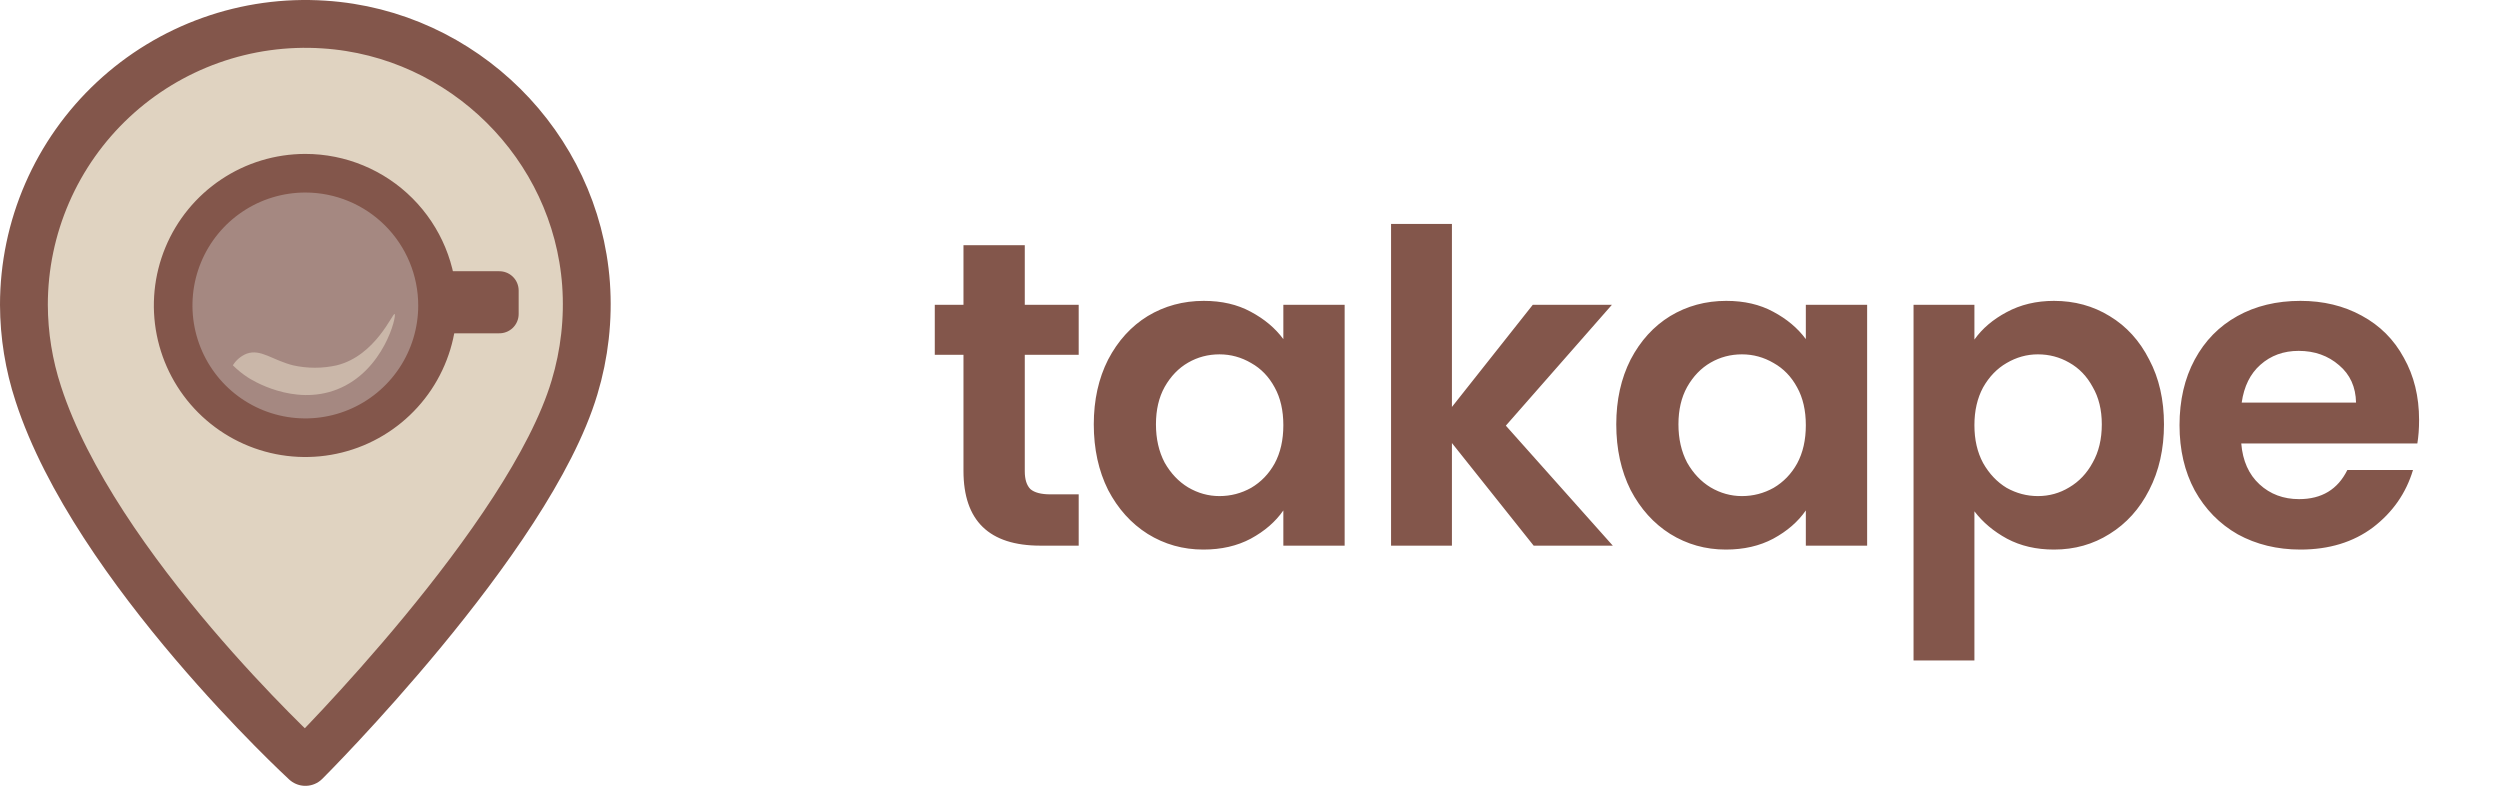
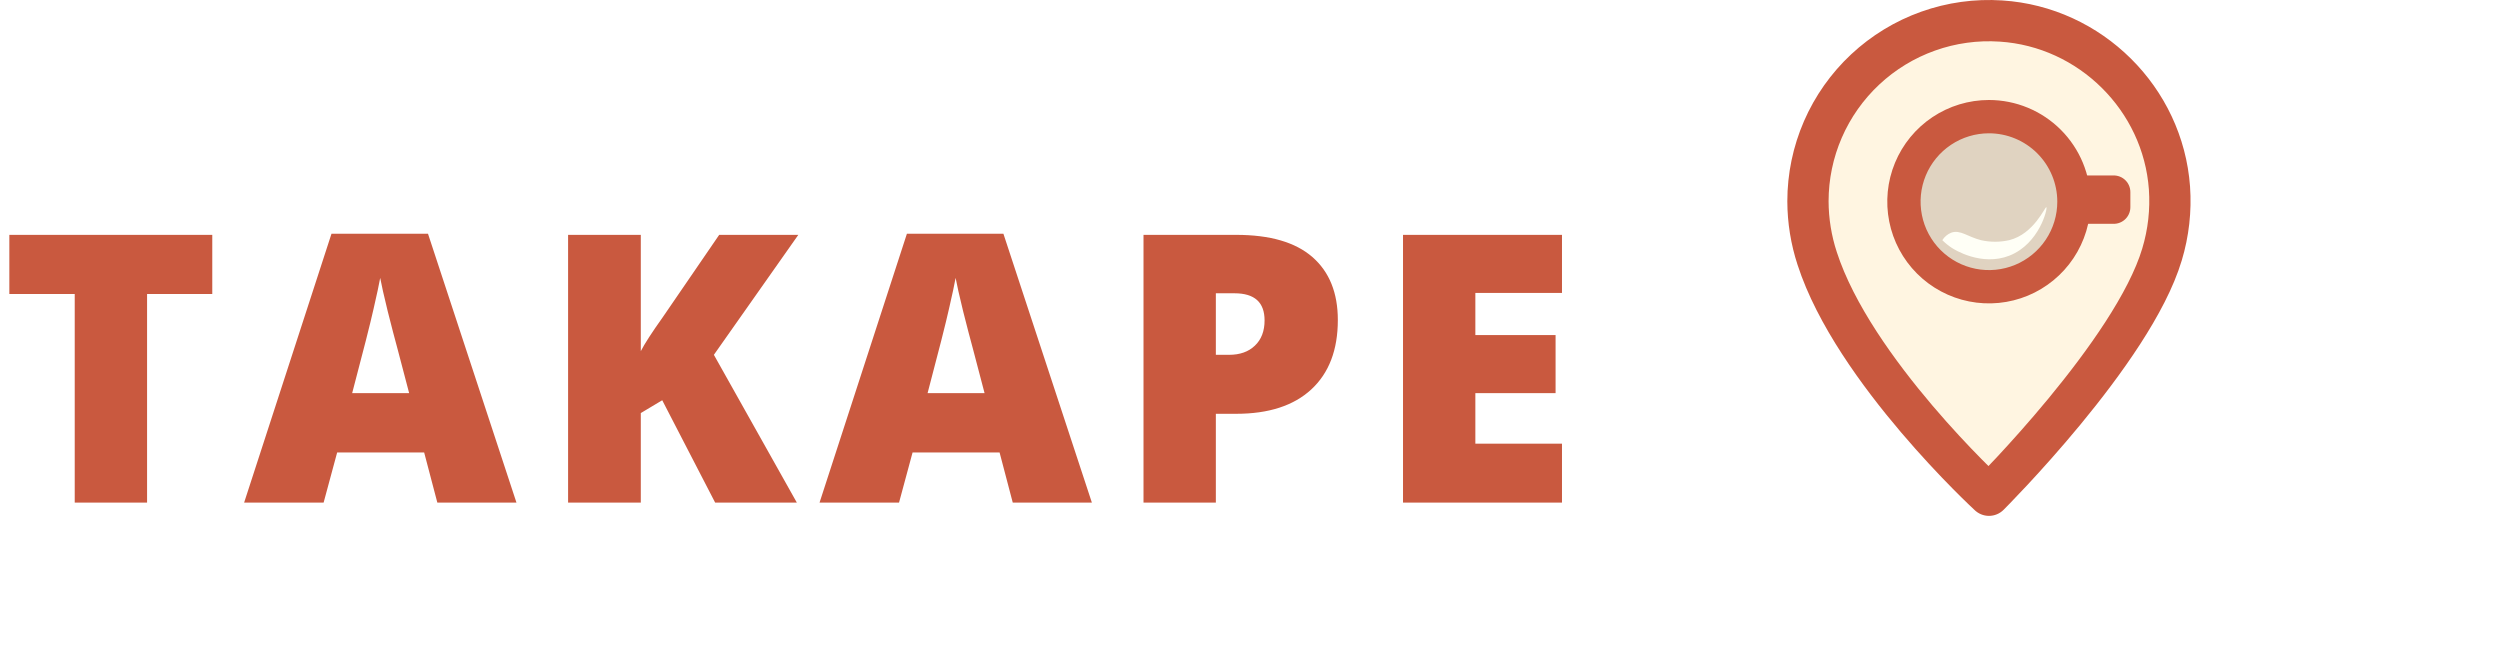
- <svg xmlns="http://www.w3.org/2000/svg" width="1150" height="362" viewBox="0 0 1150 362" fill="none">
-   <path d="M17.618 181.163C13.279 167.948 11.046 154.135 11 140.228C11 122.534 14.64 105.029 21.695 88.797C28.749 72.565 39.068 57.952 52.011 45.864C64.954 33.775 80.246 24.468 96.94 18.52C113.634 12.573 131.373 10.11 149.059 11.286C213 15.392 264.984 66.901 269.587 130.696C270.716 146.745 268.911 162.866 264.259 178.269C243.446 247.916 140.48 350.487 140.48 350.487C140.48 350.487 43.578 261.309 17.618 181.163Z" fill="#E0D3C1" stroke="#83564B" stroke-width="22" stroke-linecap="round" stroke-linejoin="round" />
-   <path d="M138.986 194.48C169.589 194.48 194.397 169.88 194.397 139.534C194.397 109.188 169.589 84.588 138.986 84.588C108.383 84.588 83.574 109.188 83.574 139.534C83.574 169.88 108.383 194.48 138.986 194.48Z" fill="#A58881" />
-   <path d="M201.262 140.515C201.262 152.547 197.696 164.308 191.015 174.312C184.333 184.316 174.837 192.113 163.726 196.718C152.615 201.322 140.389 202.527 128.594 200.179C116.799 197.832 105.965 192.038 97.461 183.531C88.957 175.023 83.166 164.184 80.82 152.383C78.474 140.583 79.678 128.351 84.28 117.236C88.882 106.12 96.676 96.619 106.675 89.935C116.675 83.25 128.431 79.682 140.457 79.682C156.583 79.682 172.05 86.091 183.453 97.5C194.856 108.908 201.262 124.381 201.262 140.515V140.515Z" stroke="#83564B" stroke-width="17.76" stroke-linecap="round" stroke-linejoin="round" />
-   <path d="M229.703 133.647H203.224V144.44H229.703V133.647Z" fill="#83564B" stroke="#83564B" stroke-width="17.76" stroke-linecap="round" stroke-linejoin="round" />
-   <path d="M181.53 144.453C182.593 145.118 176.65 170.602 155.112 179.103C135.019 187.015 115.479 174.59 113.958 173.593C111.497 171.978 109.203 170.118 107.112 168.039C108.617 165.613 110.852 163.735 113.491 162.679C119.944 160.374 125.249 165.616 134.753 168.039C141.405 169.532 148.3 169.532 154.952 168.039C172.781 163.59 180.605 143.853 181.53 144.453Z" fill="#E0D3C1" fill-opacity="0.62" />
-   <path d="M471.4 163.2V216.8C471.4 220.533 472.267 223.267 474 225C475.867 226.6 478.933 227.4 483.2 227.4H496.2V251H478.6C455 251 443.2 239.533 443.2 216.6V163.2H430V140.2H443.2V112.8H471.4V140.2H496.2V163.2H471.4ZM503.139 195.2C503.139 184 505.339 174.067 509.739 165.4C514.272 156.733 520.339 150.067 527.939 145.4C535.672 140.733 544.272 138.4 553.739 138.4C562.006 138.4 569.206 140.067 575.339 143.4C581.606 146.733 586.606 150.933 590.339 156V140.2H618.539V251H590.339V234.8C586.739 240 581.739 244.333 575.339 247.8C569.072 251.133 561.806 252.8 553.539 252.8C544.206 252.8 535.672 250.4 527.939 245.6C520.339 240.8 514.272 234.067 509.739 225.4C505.339 216.6 503.139 206.533 503.139 195.2ZM590.339 195.6C590.339 188.8 589.006 183 586.339 178.2C583.672 173.267 580.072 169.533 575.539 167C571.006 164.333 566.139 163 560.939 163C555.739 163 550.939 164.267 546.539 166.8C542.139 169.333 538.539 173.067 535.739 178C533.072 182.8 531.739 188.533 531.739 195.2C531.739 201.867 533.072 207.733 535.739 212.8C538.539 217.733 542.139 221.533 546.539 224.2C551.072 226.867 555.872 228.2 560.939 228.2C566.139 228.2 571.006 226.933 575.539 224.4C580.072 221.733 583.672 218 586.339 213.2C589.006 208.267 590.339 202.4 590.339 195.6ZM705.486 251L667.886 203.8V251H639.886V103H667.886V187.2L705.086 140.2H741.486L692.686 195.8L741.886 251H705.486ZM743.483 195.2C743.483 184 745.683 174.067 750.083 165.4C754.616 156.733 760.683 150.067 768.283 145.4C776.016 140.733 784.616 138.4 794.083 138.4C802.349 138.4 809.549 140.067 815.683 143.4C821.949 146.733 826.949 150.933 830.683 156V140.2H858.883V251H830.683V234.8C827.083 240 822.083 244.333 815.683 247.8C809.416 251.133 802.149 252.8 793.883 252.8C784.549 252.8 776.016 250.4 768.283 245.6C760.683 240.8 754.616 234.067 750.083 225.4C745.683 216.6 743.483 206.533 743.483 195.2ZM830.683 195.6C830.683 188.8 829.349 183 826.683 178.2C824.016 173.267 820.416 169.533 815.883 167C811.349 164.333 806.483 163 801.283 163C796.083 163 791.283 164.267 786.883 166.8C782.483 169.333 778.883 173.067 776.083 178C773.416 182.8 772.083 188.533 772.083 195.2C772.083 201.867 773.416 207.733 776.083 212.8C778.883 217.733 782.483 221.533 786.883 224.2C791.416 226.867 796.216 228.2 801.283 228.2C806.483 228.2 811.349 226.933 815.883 224.4C820.416 221.733 824.016 218 826.683 213.2C829.349 208.267 830.683 202.4 830.683 195.6ZM908.23 156.2C911.83 151.133 916.763 146.933 923.03 143.6C929.43 140.133 936.696 138.4 944.83 138.4C954.296 138.4 962.83 140.733 970.43 145.4C978.163 150.067 984.23 156.733 988.63 165.4C993.163 173.933 995.43 183.867 995.43 195.2C995.43 206.533 993.163 216.6 988.63 225.4C984.23 234.067 978.163 240.8 970.43 245.6C962.83 250.4 954.296 252.8 944.83 252.8C936.696 252.8 929.496 251.133 923.23 247.8C917.096 244.467 912.096 240.267 908.23 235.2V303.8H880.23V140.2H908.23V156.2ZM966.83 195.2C966.83 188.533 965.43 182.8 962.63 178C959.963 173.067 956.363 169.333 951.83 166.8C947.43 164.267 942.63 163 937.43 163C932.363 163 927.563 164.333 923.03 167C918.63 169.533 915.03 173.267 912.23 178.2C909.563 183.133 908.23 188.933 908.23 195.6C908.23 202.267 909.563 208.067 912.23 213C915.03 217.933 918.63 221.733 923.03 224.4C927.563 226.933 932.363 228.2 937.43 228.2C942.63 228.2 947.43 226.867 951.83 224.2C956.363 221.533 959.963 217.733 962.63 212.8C965.43 207.867 966.83 202 966.83 195.2ZM1112.78 193.2C1112.78 197.2 1112.51 200.8 1111.98 204H1030.98C1031.64 212 1034.44 218.267 1039.38 222.8C1044.31 227.333 1050.38 229.6 1057.58 229.6C1067.98 229.6 1075.38 225.133 1079.78 216.2H1109.98C1106.78 226.867 1100.64 235.667 1091.58 242.6C1082.51 249.4 1071.38 252.8 1058.18 252.8C1047.51 252.8 1037.91 250.467 1029.38 245.8C1020.98 241 1014.38 234.267 1009.58 225.6C1004.91 216.933 1002.58 206.933 1002.58 195.6C1002.58 184.133 1004.91 174.067 1009.58 165.4C1014.24 156.733 1020.78 150.067 1029.18 145.4C1037.58 140.733 1047.24 138.4 1058.18 138.4C1068.71 138.4 1078.11 140.667 1086.38 145.2C1094.78 149.733 1101.24 156.2 1105.78 164.6C1110.44 172.867 1112.78 182.4 1112.78 193.2ZM1083.78 185.2C1083.64 178 1081.04 172.267 1075.98 168C1070.91 163.6 1064.71 161.4 1057.38 161.4C1050.44 161.4 1044.58 163.533 1039.78 167.8C1035.11 171.933 1032.24 177.733 1031.18 185.2H1083.78Z" fill="#83564B" />
+ <svg xmlns="http://www.w3.org/2000/svg" width="1333" height="354" viewBox="0 0 1333 354" fill="none">
+   <path d="M968.933 137.843C965.699 127.992 964.034 117.696 964 107.329C964 94.14 966.714 81.091 971.972 68.992C977.231 56.892 984.922 45.999 994.571 36.988C1004.22 27.977 1015.62 21.04 1028.06 16.606C1040.51 12.172 1053.73 10.337 1066.91 11.213C1114.58 14.274 1153.32 52.67 1156.76 100.224C1157.6 112.188 1156.25 124.204 1152.78 135.686C1137.27 187.602 1060.52 264.061 1060.52 264.061C1060.52 264.061 988.284 197.586 968.933 137.843Z" fill="#FFF5E1" stroke="#C9593F" stroke-width="22" stroke-linecap="round" stroke-linejoin="round" />
+   <path d="M1059.4 147.77C1082.22 147.77 1100.71 129.433 1100.71 106.812C1100.71 84.192 1082.22 65.855 1059.4 65.855C1036.59 65.855 1018.1 84.192 1018.1 106.812C1018.1 129.433 1036.59 147.77 1059.4 147.77Z" fill="#E0D3C1" />
+   <path d="M1105.83 107.543C1105.83 116.512 1103.17 125.279 1098.19 132.736C1093.21 140.194 1086.13 146.006 1077.85 149.438C1069.56 152.87 1060.45 153.768 1051.66 152.018C1042.87 150.269 1034.79 145.95 1028.45 139.608C1022.11 133.266 1017.79 125.186 1016.05 116.39C1014.3 107.594 1015.19 98.476 1018.62 90.19C1022.06 81.904 1027.86 74.822 1035.32 69.84C1042.77 64.857 1051.54 62.197 1060.5 62.197C1072.52 62.197 1084.05 66.975 1092.55 75.479C1101.05 83.983 1105.83 95.517 1105.83 107.543V107.543Z" stroke="#C9593F" stroke-width="17.76" stroke-linecap="round" stroke-linejoin="round" />
+   <path d="M1127.03 102.424H1107.29V110.469H1127.03V102.424Z" fill="#C9593F" stroke="#C9593F" stroke-width="17.76" stroke-linecap="round" stroke-linejoin="round" />
+   <path d="M1091.12 110.479C1091.91 110.974 1087.48 129.97 1071.42 136.308C1056.45 142.205 1041.88 132.943 1040.75 132.2C1038.91 130.997 1037.2 129.61 1035.64 128.06C1036.77 126.252 1038.43 124.852 1040.4 124.065C1045.21 122.346 1049.16 126.254 1056.25 128.06C1061.21 129.173 1066.35 129.173 1071.31 128.06C1084.6 124.744 1090.43 110.031 1091.12 110.479Z" fill="#FFFFF6" />
+   <path d="M78.418 268H39.844V156.77H4.98V125.227H113.184V156.77H78.418V268ZM233.191 268L226.16 241.242H179.773L172.547 268H130.164L176.746 124.641H228.211L275.379 268H233.191ZM218.152 209.602L212 186.164C210.568 180.956 208.81 174.217 206.727 165.949C204.708 157.681 203.374 151.757 202.723 148.176C202.137 151.496 200.965 156.965 199.207 164.582C197.514 172.199 193.706 187.206 187.781 209.602H218.152ZM424.879 268H381.324L353.102 213.41L341.676 220.246V268H302.906V125.227H341.676V187.238C343.629 183.397 347.568 177.31 353.492 168.977L383.473 125.227H425.66L380.641 189.191L424.879 268ZM540.004 268L532.973 241.242H486.586L479.359 268H436.977L483.559 124.641H535.023L582.191 268H540.004ZM524.965 209.602L518.812 186.164C517.38 180.956 515.622 174.217 513.539 165.949C511.521 157.681 510.186 151.757 509.535 148.176C508.949 151.496 507.777 156.965 506.02 164.582C504.327 172.199 500.518 187.206 494.594 209.602H524.965ZM713.332 170.637C713.332 186.587 708.612 198.924 699.172 207.648C689.797 216.307 676.451 220.637 659.133 220.637H648.293V268H609.719V125.227H659.133C677.167 125.227 690.708 129.165 699.758 137.043C708.807 144.921 713.332 156.118 713.332 170.637ZM648.293 189.191H655.324C661.118 189.191 665.708 187.564 669.094 184.309C672.544 181.053 674.27 176.561 674.27 170.832C674.27 161.197 668.931 156.379 658.254 156.379H648.293V189.191ZM832.852 268H748.086V125.227H832.852V156.184H786.66V178.645H829.434V209.602H786.66V236.555H832.852V268Z" fill="#C9593F" />
</svg>
